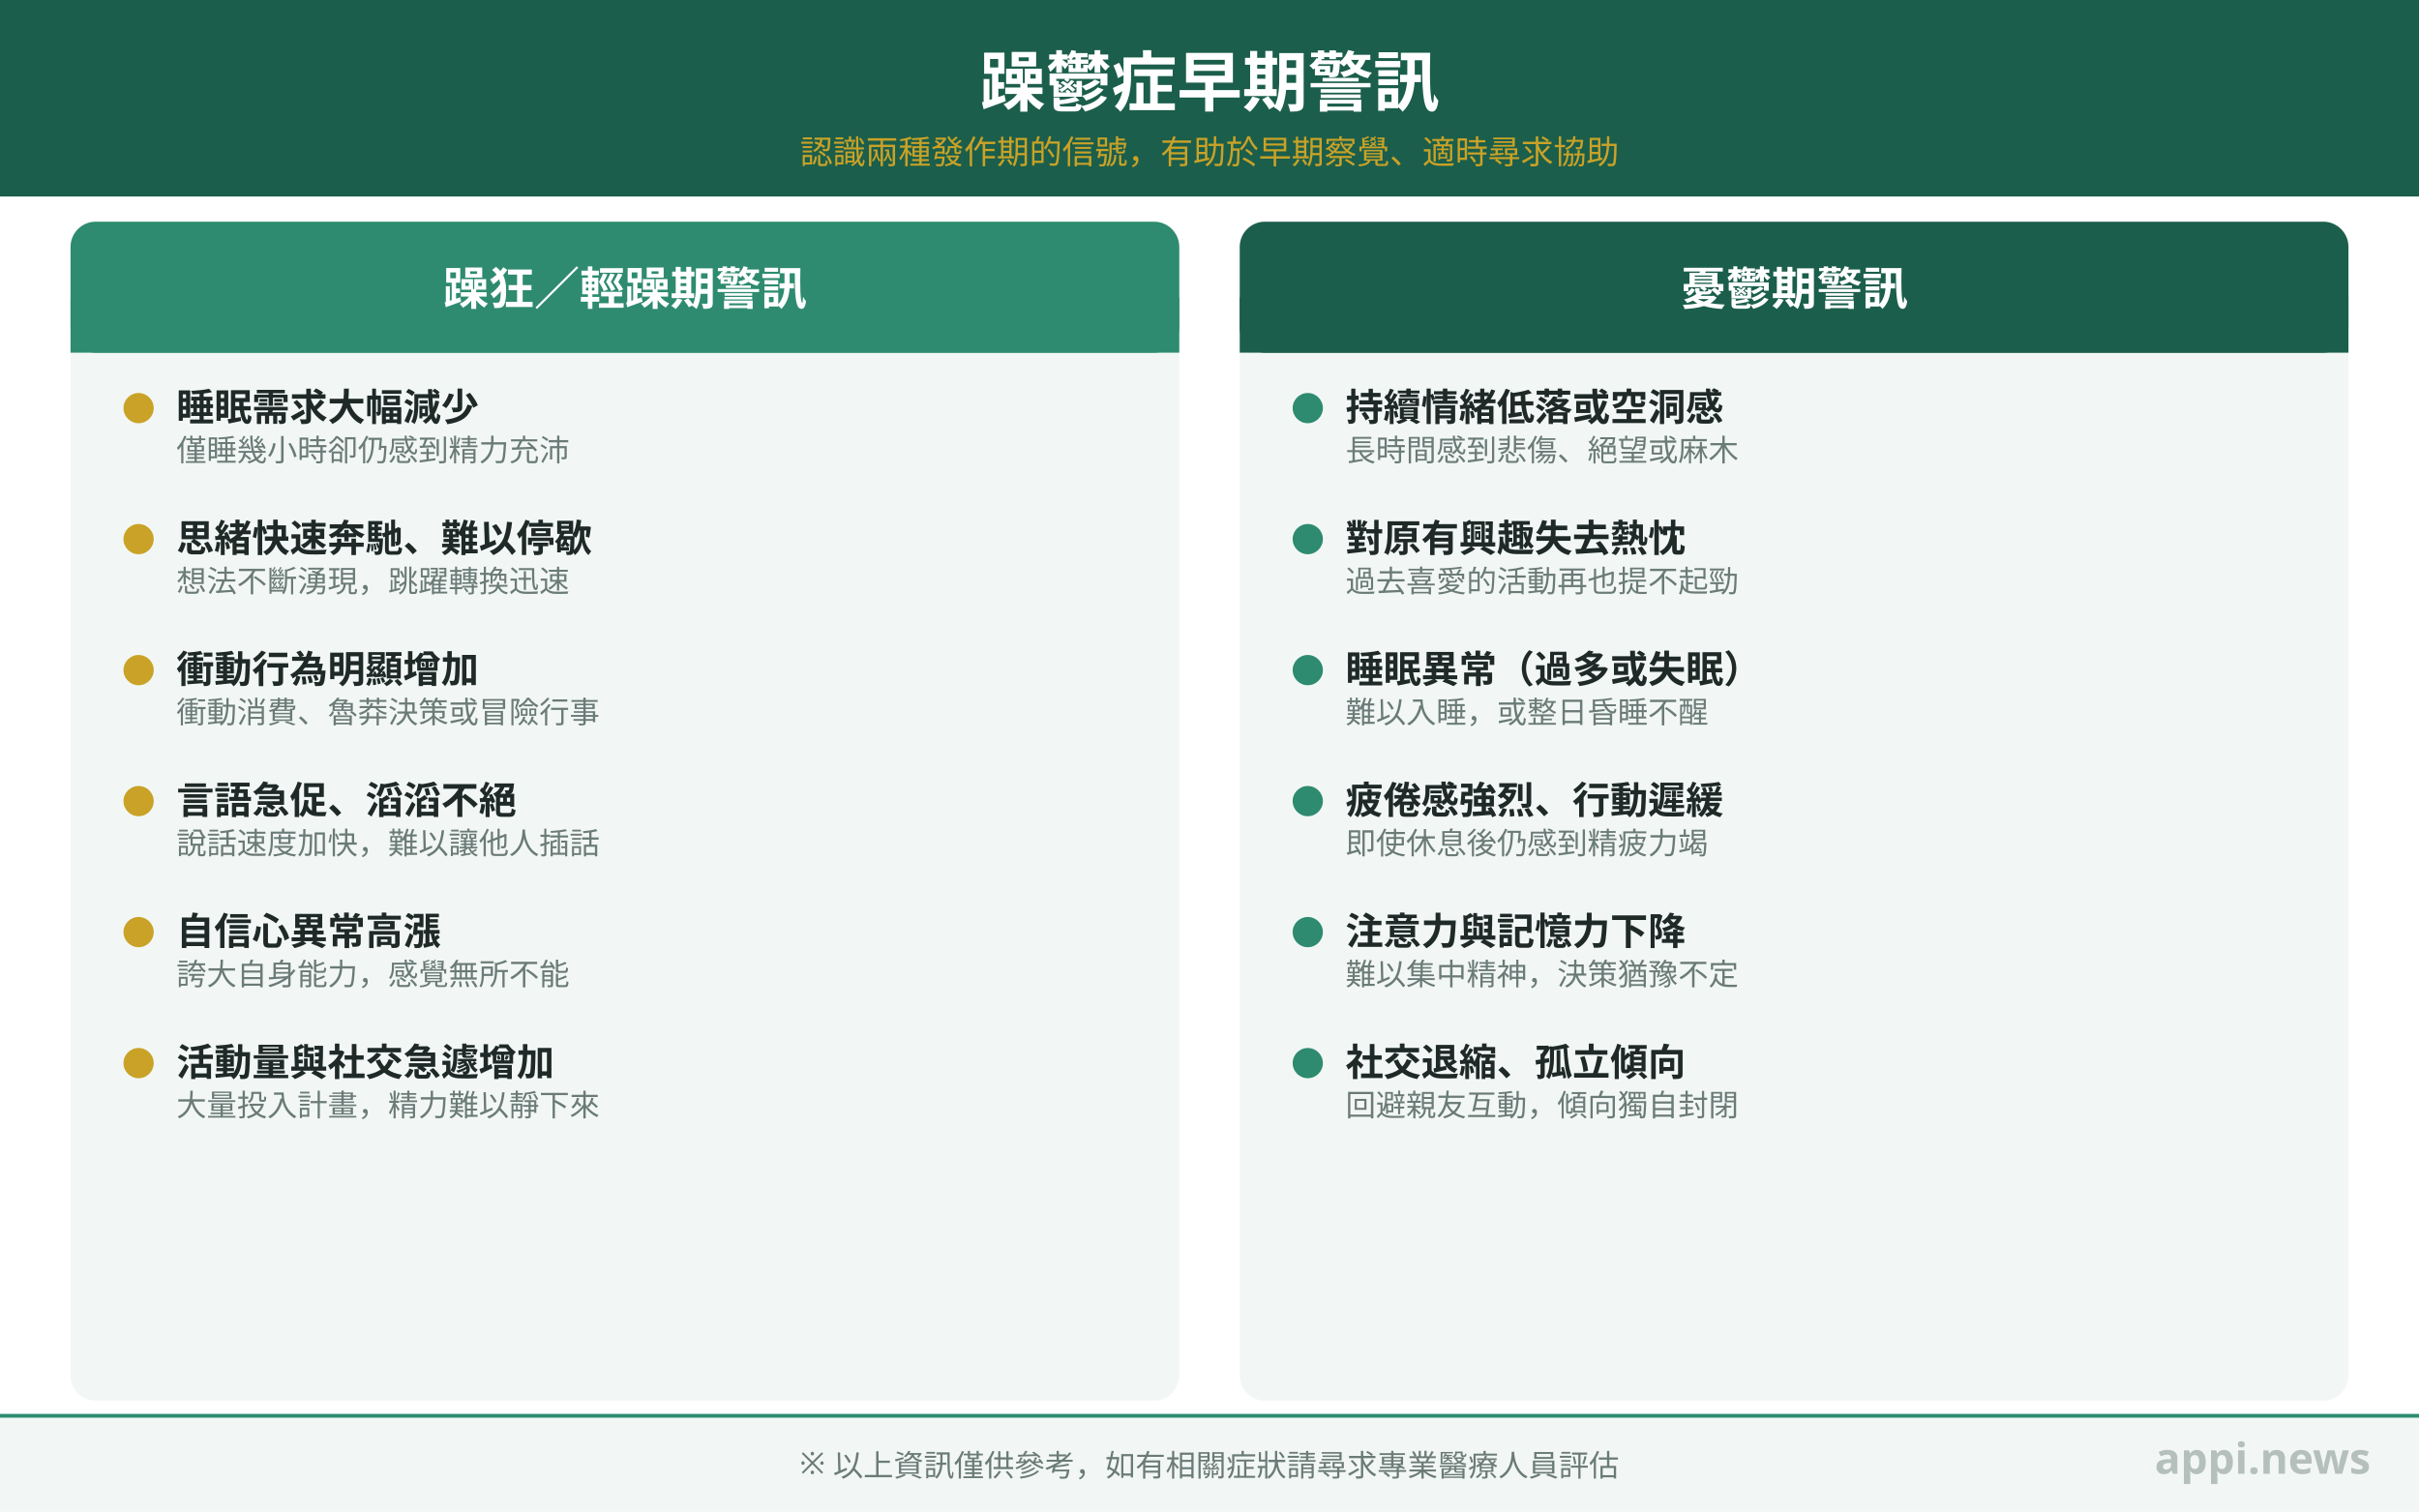
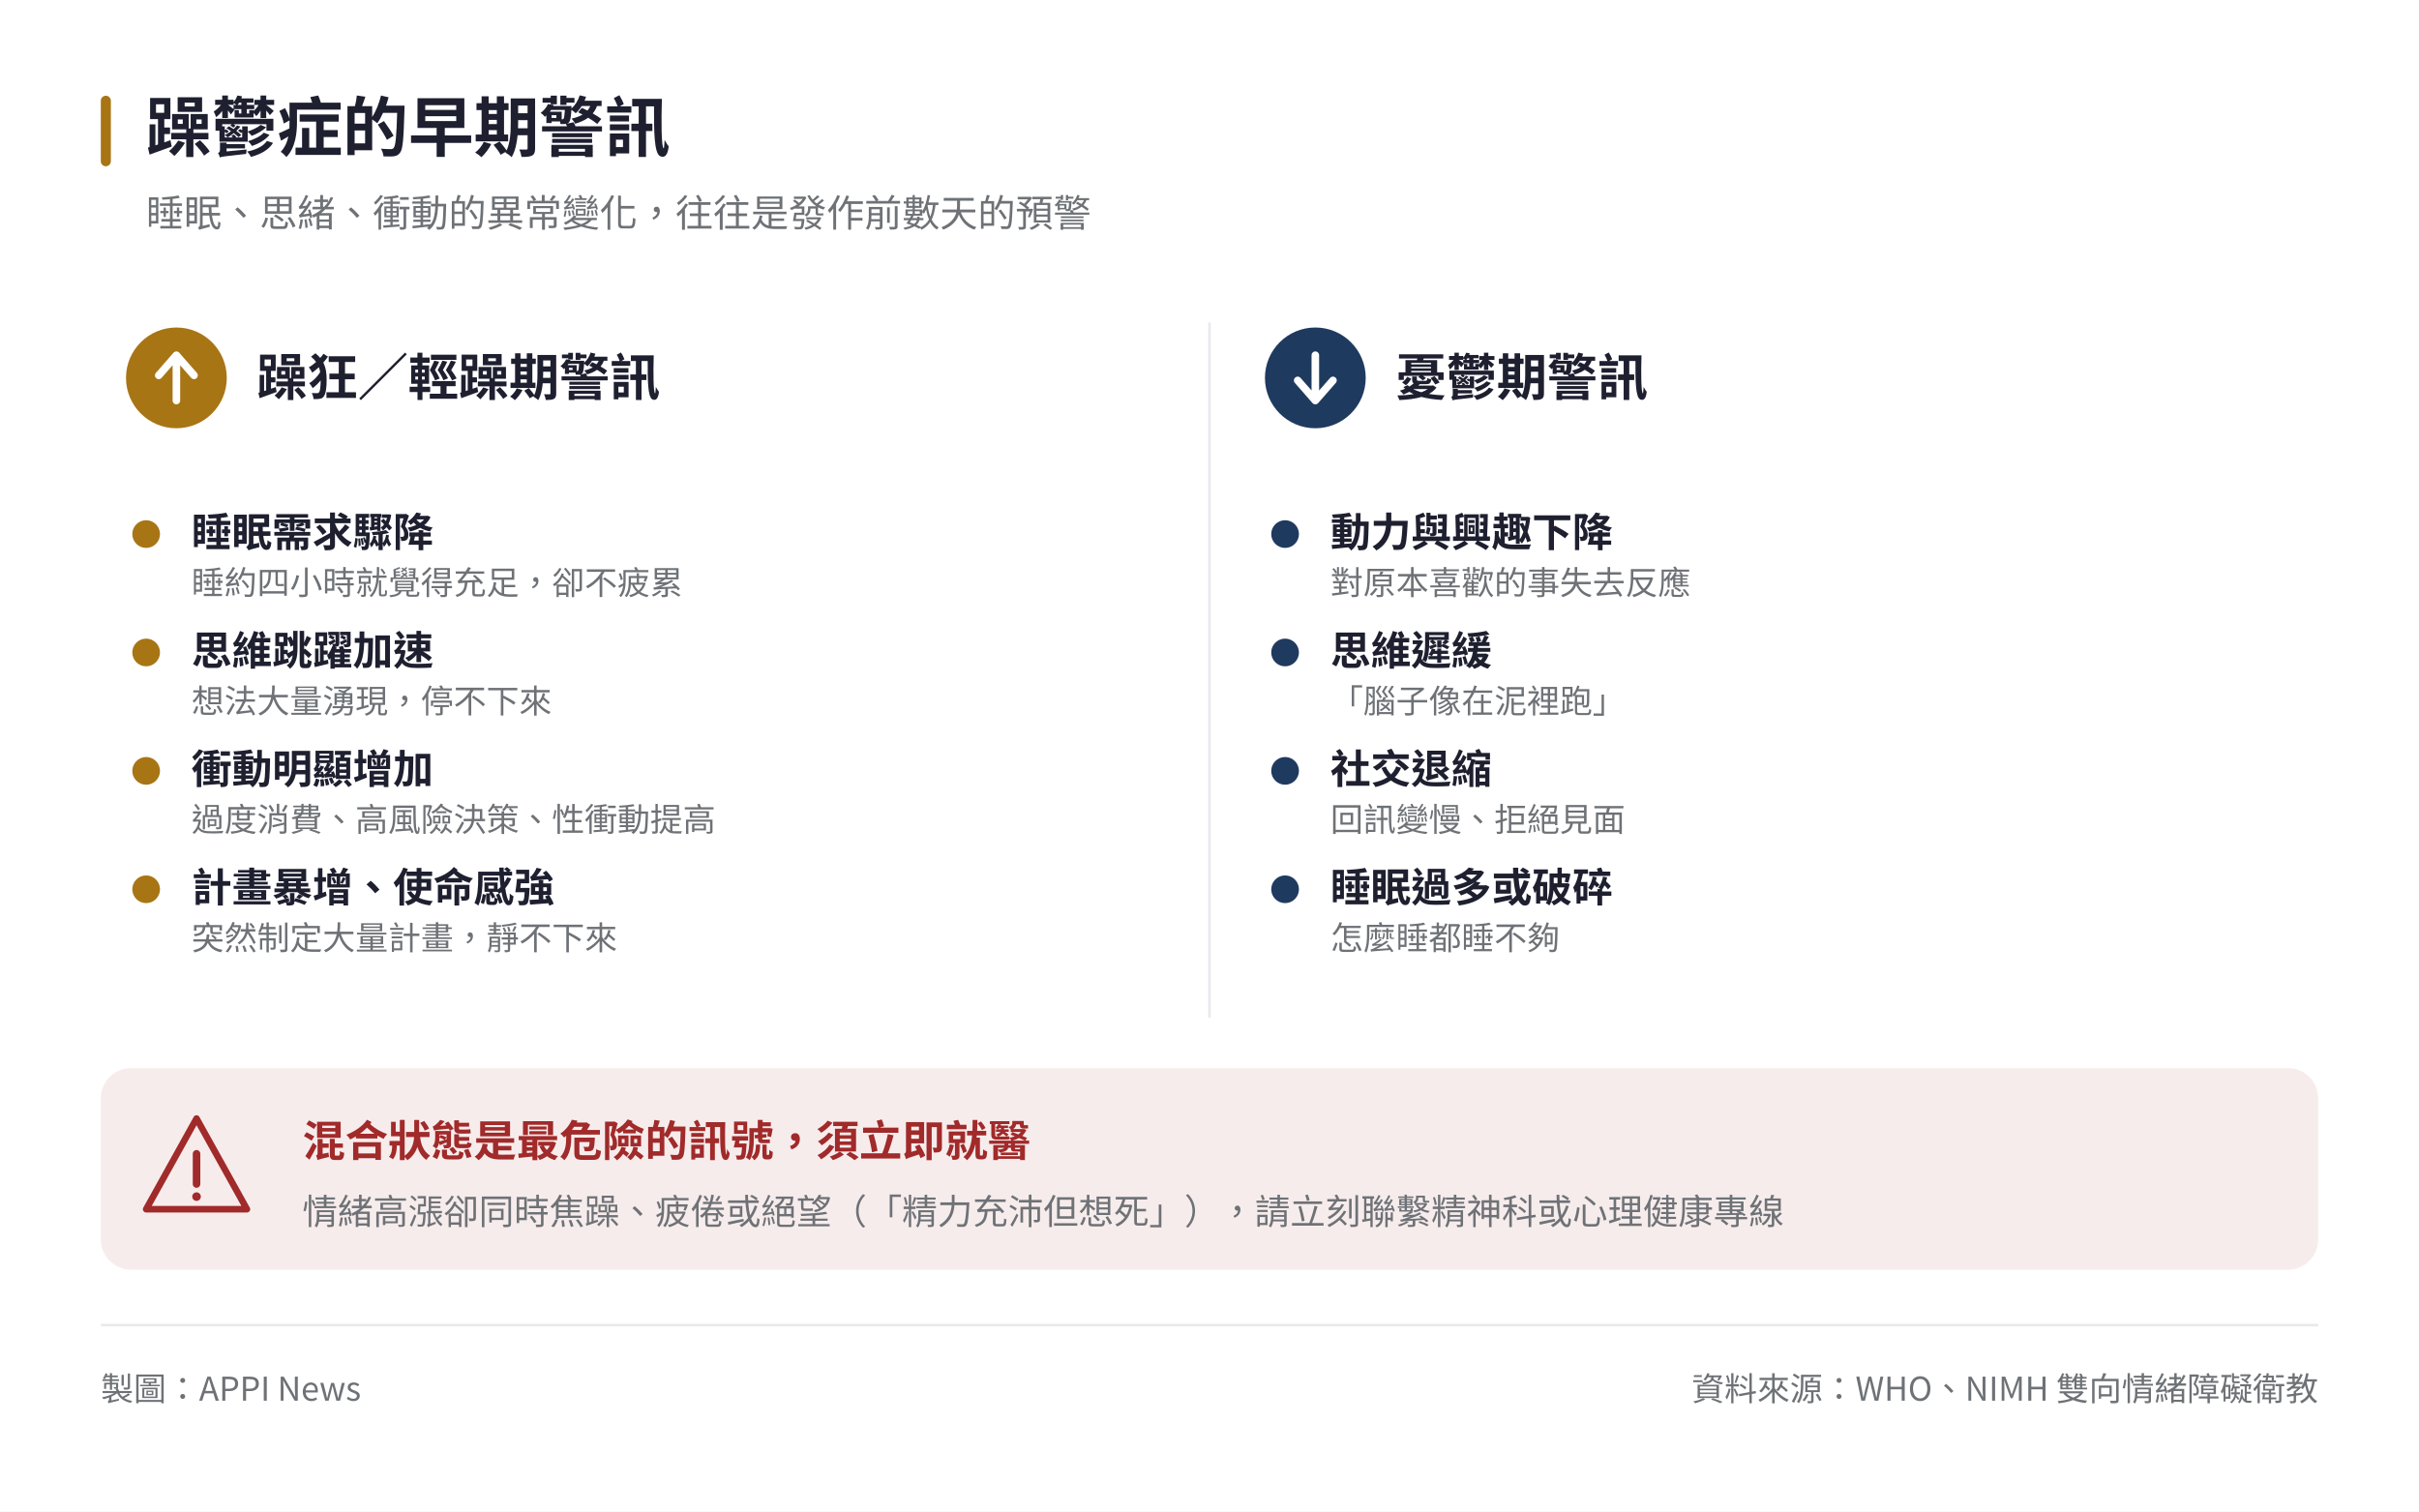
- <svg xmlns="http://www.w3.org/2000/svg" viewBox="0 0 960 600" width="960" height="600">
-   <style>text{font-family:"PingFang TC","Noto Sans TC","Microsoft JhengHei",sans-serif;}</style>
-   <rect width="960" height="600" fill="#FFFFFF" />
-   <rect width="960" height="78" fill="#1B5E4B" />
-   <text x="480" y="42" text-anchor="middle" fill="#FFFFFF" font-size="26" font-weight="bold">躁鬱症早期警訊</text>
-   <text x="480" y="65" text-anchor="middle" fill="#C9A227" font-size="13">認識兩種發作期的信號，有助於早期察覺、適時尋求協助</text>
-   <rect x="28" y="88" width="440" height="468" rx="10" fill="#F2F7F5" />
-   <rect x="28" y="88" width="440" height="52" rx="10" fill="#2E8B6F" />
-   <rect x="28" y="118" width="440" height="22" fill="#2E8B6F" />
-   <text x="248" y="121" text-anchor="middle" fill="#FFFFFF" font-size="18" font-weight="bold">躁狂／輕躁期警訊</text>
-   <circle cx="55" cy="162" r="6" fill="#C9A227" />
-   <text x="70" y="167" fill="#1F2A28" font-size="15" font-weight="bold">睡眠需求大幅減少</text>
-   <text x="70" y="183" fill="#6B7B77" font-size="12">僅睡幾小時卻仍感到精力充沛</text>
-   <circle cx="55" cy="214" r="6" fill="#C9A227" />
-   <text x="70" y="219" fill="#1F2A28" font-size="15" font-weight="bold">思緒快速奔馳、難以停歇</text>
-   <text x="70" y="235" fill="#6B7B77" font-size="12">想法不斷湧現，跳躍轉換迅速</text>
-   <circle cx="55" cy="266" r="6" fill="#C9A227" />
-   <text x="70" y="271" fill="#1F2A28" font-size="15" font-weight="bold">衝動行為明顯增加</text>
-   <text x="70" y="287" fill="#6B7B77" font-size="12">衝動消費、魯莽決策或冒險行事</text>
-   <circle cx="55" cy="318" r="6" fill="#C9A227" />
-   <text x="70" y="323" fill="#1F2A28" font-size="15" font-weight="bold">言語急促、滔滔不絕</text>
-   <text x="70" y="339" fill="#6B7B77" font-size="12">說話速度加快，難以讓他人插話</text>
-   <circle cx="55" cy="370" r="6" fill="#C9A227" />
-   <text x="70" y="375" fill="#1F2A28" font-size="15" font-weight="bold">自信心異常高漲</text>
-   <text x="70" y="391" fill="#6B7B77" font-size="12">誇大自身能力，感覺無所不能</text>
-   <circle cx="55" cy="422" r="6" fill="#C9A227" />
-   <text x="70" y="427" fill="#1F2A28" font-size="15" font-weight="bold">活動量與社交急遽增加</text>
-   <text x="70" y="443" fill="#6B7B77" font-size="12">大量投入計畫，精力難以靜下來</text>
-   <rect x="492" y="88" width="440" height="468" rx="10" fill="#F2F7F5" />
-   <rect x="492" y="88" width="440" height="52" rx="10" fill="#1B5E4B" />
-   <rect x="492" y="118" width="440" height="22" fill="#1B5E4B" />
-   <text x="712" y="121" text-anchor="middle" fill="#FFFFFF" font-size="18" font-weight="bold">憂鬱期警訊</text>
-   <circle cx="519" cy="162" r="6" fill="#2E8B6F" />
-   <text x="534" y="167" fill="#1F2A28" font-size="15" font-weight="bold">持續情緒低落或空洞感</text>
-   <text x="534" y="183" fill="#6B7B77" font-size="12">長時間感到悲傷、絕望或麻木</text>
-   <circle cx="519" cy="214" r="6" fill="#2E8B6F" />
-   <text x="534" y="219" fill="#1F2A28" font-size="15" font-weight="bold">對原有興趣失去熱忱</text>
-   <text x="534" y="235" fill="#6B7B77" font-size="12">過去喜愛的活動再也提不起勁</text>
-   <circle cx="519" cy="266" r="6" fill="#2E8B6F" />
-   <text x="534" y="271" fill="#1F2A28" font-size="15" font-weight="bold">睡眠異常（過多或失眠）</text>
-   <text x="534" y="287" fill="#6B7B77" font-size="12">難以入睡，或整日昏睡不醒</text>
-   <circle cx="519" cy="318" r="6" fill="#2E8B6F" />
-   <text x="534" y="323" fill="#1F2A28" font-size="15" font-weight="bold">疲倦感強烈、行動遲緩</text>
-   <text x="534" y="339" fill="#6B7B77" font-size="12">即使休息後仍感到精疲力竭</text>
-   <circle cx="519" cy="370" r="6" fill="#2E8B6F" />
-   <text x="534" y="375" fill="#1F2A28" font-size="15" font-weight="bold">注意力與記憶力下降</text>
-   <text x="534" y="391" fill="#6B7B77" font-size="12">難以集中精神，決策猶豫不定</text>
-   <circle cx="519" cy="422" r="6" fill="#2E8B6F" />
-   <text x="534" y="427" fill="#1F2A28" font-size="15" font-weight="bold">社交退縮、孤立傾向</text>
-   <text x="534" y="443" fill="#6B7B77" font-size="12">回避親友互動，傾向獨自封閉</text>
-   <rect x="0" y="562" width="960" height="38" fill="#F2F7F5" />
-   <line x1="0" y1="562" x2="960" y2="562" stroke="#2E8B6F" stroke-width="1.5" />
-   <text x="480" y="585" text-anchor="middle" fill="#6B7B77" font-size="12">※ 以上資訊僅供參考，如有相關症狀請尋求專業醫療人員評估</text>
-   <text x="940.8" y="585" text-anchor="end" font-family="sans-serif" font-size="17" fill="#6B7B77" fill-opacity="0.45" font-weight="600">appi.news</text>
+ <svg xmlns="http://www.w3.org/2000/svg" viewBox="0 0 960 600" width="960" height="600" role="img" aria-label="躁鬱症早期警訊並列：左欄躁狂或輕躁期（睡眠需求驟降、思維跳躍加速、衝動明顯增加、計畫暴增使命感強），右欄憂鬱期（動力與興趣下降、思維遲緩、社交退縮、睡眠過多或破碎）；情緒高漲卻同時焦躁疲倦絕望的混合狀態最危險，須立即就醫">
+   <style>
+ text{font-family:'Noto Sans TC','PingFang TC','Microsoft JhengHei','Noto Sans CJK TC','Heiti TC',sans-serif;}
+ .title{font-size:26px;font-weight:700;fill:#1e2030;}
+ .deck{font-size:15px;fill:#6e7276;}
+ .colh{font-size:20px;font-weight:700;fill:#1e2030;}
+ .item{font-size:16px;font-weight:700;fill:#1e2030;}
+ .sub{font-size:13px;fill:#6e7276;}
+ .alert{font-size:17px;font-weight:700;fill:#a12a2a;}
+ .alsub{font-size:14px;fill:#6e7276;}
+ .foot{font-size:13px;fill:#6e7276;}
+ </style>
+   <rect width="960" height="600" fill="#ffffff" />
+   <rect x="40" y="38" width="4" height="28" rx="2" fill="#a87515" />
+   <text x="58" y="60" class="title">躁鬱症的早期警訊</text>
+   <text x="58" y="90" class="deck">睡眠、思緒、衝動的異常變化，往往是發作前數天的預警</text>
+   <line x1="480" y1="128" x2="480" y2="404" stroke="#e8e9ed" stroke-width="1" />
+   <circle cx="70" cy="150" r="20" fill="#a87515" />
+   <g transform="translate(70 150)" stroke="#ffffff" stroke-width="3" stroke-linecap="round" stroke-linejoin="round" fill="none">
+     <path d="M0 9 L0 -8 M-7 -1 L0 -9 L7 -1" />
+   </g>
+   <text x="102" y="157" class="colh">躁狂／輕躁期警訊</text>
+   <circle cx="522" cy="150" r="20" fill="#1f3a5f" />
+   <g transform="translate(522 150)" stroke="#ffffff" stroke-width="3" stroke-linecap="round" stroke-linejoin="round" fill="none">
+     <path d="M0 -9 L0 8 M-7 1 L0 9 L7 1" />
+   </g>
+   <text x="554" y="157" class="colh">憂鬱期警訊</text>
+   <g>
+     <circle cx="58" cy="212" r="5.5" fill="#a87515" />
+     <text x="76" y="217" class="item">睡眠需求驟降</text>
+     <text x="76" y="236" class="sub">睡約四小時就覺得充足，卻不疲累</text>
+     <circle cx="58" cy="259" r="5.5" fill="#a87515" />
+     <text x="76" y="264" class="item">思維跳躍加速</text>
+     <text x="76" y="283" class="sub">想法大量湧現，停不下來</text>
+     <circle cx="58" cy="306" r="5.5" fill="#a87515" />
+     <text x="76" y="311" class="item">衝動明顯增加</text>
+     <text x="76" y="330" class="sub">過度消費、高風險決策、性衝動提高</text>
+     <circle cx="58" cy="353" r="5.5" fill="#a87515" />
+     <text x="76" y="358" class="item">計畫暴增、使命感強</text>
+     <text x="76" y="377" class="sub">突然制定大量計畫，靜不下來</text>
+   </g>
+   <g>
+     <circle cx="510" cy="212" r="5.5" fill="#1f3a5f" />
+     <text x="528" y="217" class="item">動力與興趣下降</text>
+     <text x="528" y="236" class="sub">對原本喜歡的事失去反應</text>
+     <circle cx="510" cy="259" r="5.5" fill="#1f3a5f" />
+     <text x="528" y="264" class="item">思維遲緩</text>
+     <text x="528" y="283" class="sub">「腦子像在泥裡跑」</text>
+     <circle cx="510" cy="306" r="5.5" fill="#1f3a5f" />
+     <text x="528" y="311" class="item">社交退縮</text>
+     <text x="528" y="330" class="sub">回訊變慢、拒絕見面</text>
+     <circle cx="510" cy="353" r="5.5" fill="#1f3a5f" />
+     <text x="528" y="358" class="item">睡眠過多或破碎</text>
+     <text x="528" y="377" class="sub">怎麼睡都睡不夠</text>
+   </g>
+   <rect x="40" y="424" width="880" height="80" rx="12" fill="#f7ecec" />
+   <path d="M78 444 L98 480 L58 480 Z" fill="none" stroke="#a12a2a" stroke-width="2.6" stroke-linejoin="round" />
+   <line x1="78" y1="458" x2="78" y2="470" stroke="#a12a2a" stroke-width="3" stroke-linecap="round" />
+   <circle cx="78" cy="475" r="1.7" fill="#a12a2a" />
+   <text x="120" y="459" class="alert">混合狀態是最危險的訊號，須立即就醫</text>
+   <text x="120" y="486" class="alsub">情緒高漲卻同時焦躁、疲倦或絕望（「精力充沛但想死」），請立刻聯繫精神科或心理健康專線</text>
+   <line x1="40" y1="526" x2="920" y2="526" stroke="#e8e9ed" stroke-width="1" />
+   <text x="40" y="556" class="foot">製圖：APPI News</text>
+   <text x="920" y="556" text-anchor="end" class="foot">資料來源：WHO、NIMH 雙向情緒障礙衛教</text>
</svg>
